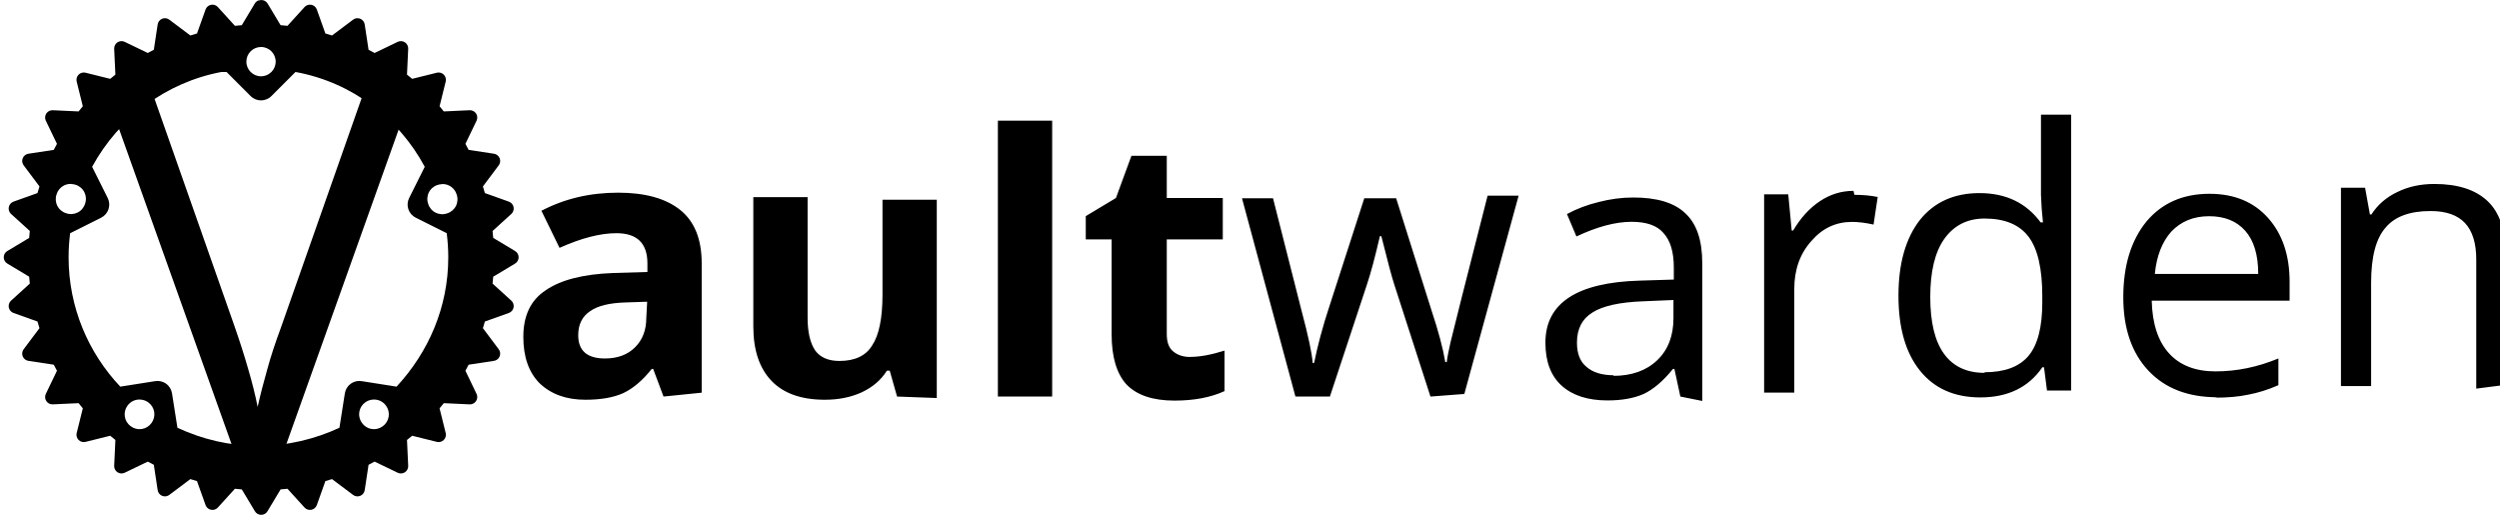
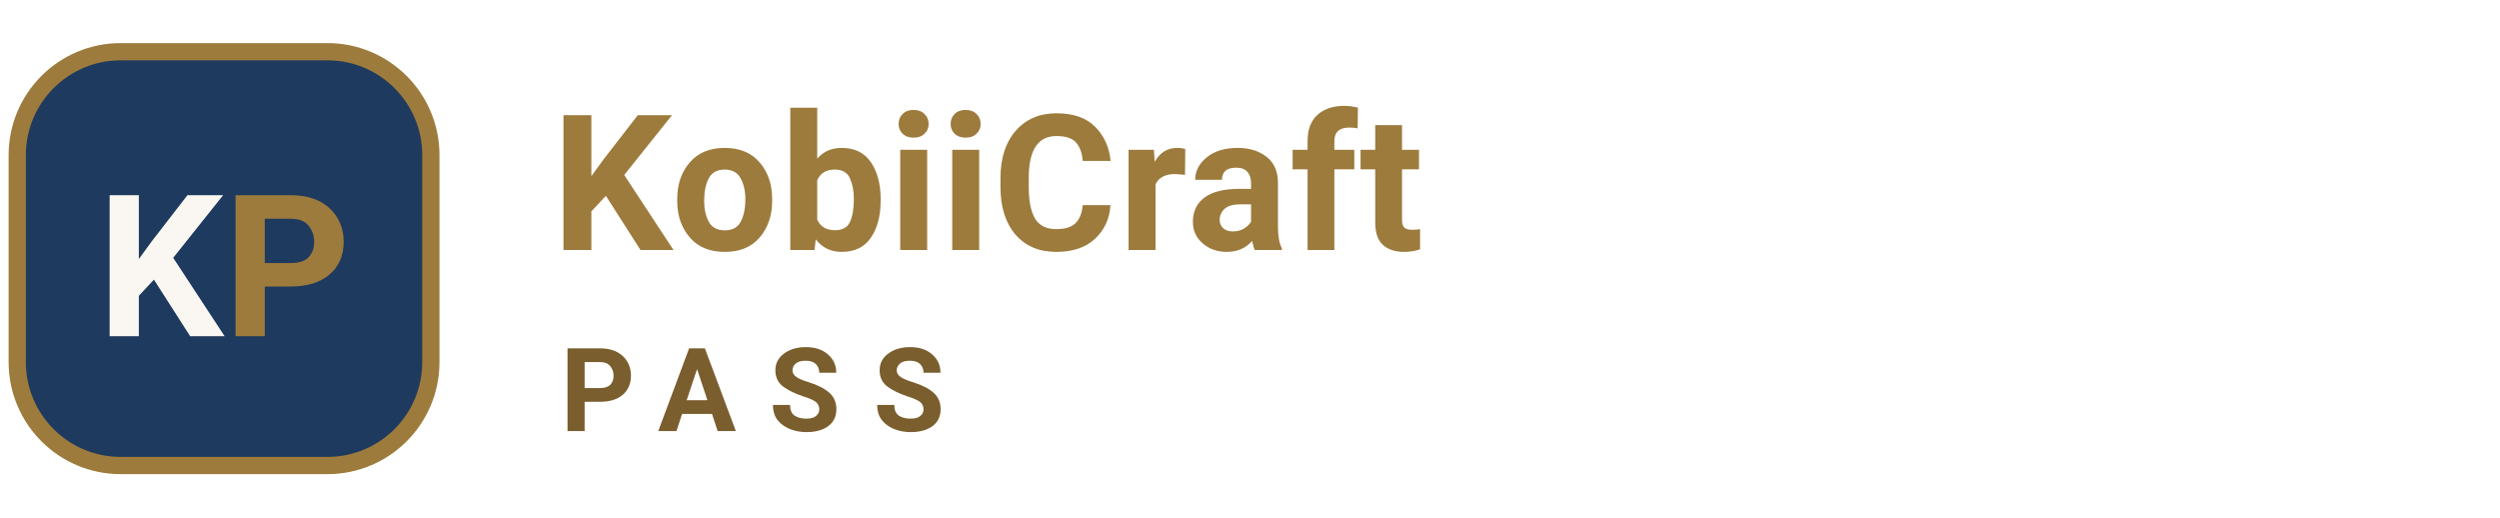
- <svg xmlns="http://www.w3.org/2000/svg" version="1.1" viewBox="0 0 290 60">
-   <path class="tw-fill-marketing-logo" d="m166 46-4.2-13q-.4-1.2-1.5-5.6h-.17q-.83 3.6-1.5 5.6l-4.3 13h-4l-6.2-23h3.6q2.2 8.6 3.3 13 1.2 4.5 1.3 6.1h.17q.23-1.2.73-3.1.52-1.9.89-3l4.2-13h3.7l4.1 13q1.2 3.6 1.6 6h.17q.083-.75.44-2.3.37-1.6 4.3-17h3.6l-6.3 23zm29 0-.69-3.2h-.17q-1.7 2.1-3.4 2.9-1.7.75-4.2.75-3.4 0-5.3-1.7-1.9-1.7-1.9-5 0-6.9 11-7.2l3.9-.12v-1.4q0-2.7-1.2-4-1.1-1.3-3.7-1.3-2.8 0-6.4 1.7l-1.1-2.6q1.7-.92 3.7-1.4 2-.52 4-.52 4.1 0 6 1.8 2 1.8 2 5.8v16zm-7.8-2.4q3.2 0 5.1-1.8 1.9-1.8 1.9-4.9v-2.1l-3.5.15q-4.1.15-5.9 1.3-1.8 1.1-1.8 3.5 0 1.9 1.1 2.8 1.1.98 3.2.98zm28-21q1.5 0 2.7.25l-.48 3.2q-1.4-.31-2.5-.31-2.8 0-4.7 2.2-2 2.2-2 5.6v12h-3.5v-23h2.8l.4 4.2h.17q1.3-2.2 3.1-3.4 1.8-1.2 3.9-1.2zm22 20h-.19q-2.4 3.5-7.2 3.5-4.5 0-7-3.1-2.5-3.1-2.5-8.7 0-5.6 2.5-8.8 2.5-3.1 6.9-3.1 4.6 0 7.1 3.4h.27l-.15-1.6-.083-1.6v-9.3h3.5v32h-2.8zm-6.9.58q3.5 0 5.1-1.9 1.6-1.9 1.6-6.2v-.73q0-4.8-1.6-6.9-1.6-2.1-5.1-2.1-3 0-4.7 2.4-1.6 2.3-1.6 6.7 0 4.4 1.6 6.6 1.6 2.2 4.7 2.2zm27 2.9q-5.1 0-8-3.1-2.9-3.1-2.9-8.5 0-5.5 2.7-8.8 2.7-3.2 7.3-3.2 4.3 0 6.8 2.8 2.5 2.8 2.5 7.4v2.2h-16q.1 4 2 6.1 1.9 2.1 5.4 2.1 3.7 0 7.3-1.5v3.1q-1.8.79-3.5 1.1-1.6.35-3.9.35zm-.94-21q-2.7 0-4.4 1.8-1.6 1.8-1.9 4.9h12q0-3.3-1.5-5-1.5-1.7-4.2-1.7zm31 20v-15q0-2.8-1.3-4.2-1.3-1.4-4-1.4-3.6 0-5.2 1.9-1.7 1.9-1.7 6.4v12h-3.5v-23h2.8l.56 3.1h.17q1.1-1.7 3-2.6 1.9-.94 4.3-.94 4.1 0 6.2 2 2.1 2 2.1 6.3v15z" />
-   <path class="tw-fill-marketing-logo" d="m77 46-1.2-3.2h-.17q-1.6 2-3.3 2.8-1.7.77-4.4.77-3.3 0-5.3-1.9-1.9-1.9-1.9-5.4 0-3.7 2.6-5.4 2.6-1.8 7.8-2l4-.12v-1q0-3.5-3.6-3.5-2.8 0-6.6 1.7l-2.1-4.3q4-2.1 8.9-2.1 4.7 0 7.2 2 2.5 2 2.5 6.2v15zm-1.9-11-2.5.083q-2.8.083-4.1 1-1.4.92-1.4 2.8 0 2.7 3.1 2.7 2.2 0 3.5-1.3 1.3-1.3 1.3-3.4zm29 11-.85-3h-.33q-1 1.6-2.9 2.5-1.9.87-4.3.87-4.1 0-6.2-2.2-2.1-2.2-2.1-6.3v-15h6.3v14q0 2.5.89 3.8.89 1.2 2.8 1.2 2.7 0 3.8-1.8 1.2-1.8 1.2-5.9v-11h6.3v23zm18 0h-6.3v-32h6.3zm16-4.6q1.7 0 4-.73v4.7q-2.4 1.1-5.8 1.1-3.8 0-5.6-1.9-1.7-1.9-1.7-5.8v-11h-3v-2.7l3.5-2.1 1.8-4.9h4.1v4.9h6.5v4.8h-6.5v11q0 1.4.75 2 .77.64 2 .64z" />
-   <path class="tw-fill-marketing-logo" d="m18 11-5.6.001 15 42h5.3l15-42h-5.6l-9.5 27c-.63 1.7-1.2 3.4-1.6 4.9-.43 1.5-.79 2.9-1.1 4.3-.28-1.4-.63-2.8-1.1-4.4-.43-1.5-.97-3.2-1.6-5l-9.5-27z" />
-   <path class="tw-fill-marketing-logo" d="m30 .05a.85.85 0 00-.44.37l-1.5 2.5c-.27.022-.53.046-.8.076l-2-2.2a.85.85 0 00-1.4.29l-1 2.8c-.26.074-.51.15-.77.23l-2.4-1.8a.85.85 0 00-1.4.56l-.44 2.9c-.23.12-.47.24-.7.37l-2.7-1.3a.85.85 0 00-1.2.81l.14 3c-.2.16-.4.33-.6.49l-2.9-.72a.85.85 0 00-1 1l.72 2.9c-.17.2-.33.4-.49.6l-3-.14a.85.85 0 00-.81 1.2l1.3 2.7c-.13.23-.25.46-.37.7l-2.9.44a.85.85 0 00-.56 1.4l1.8 2.4c-.081.25-.16.51-.23.77l-2.8 1a.85.85 0 00-.29 1.4l2.2 2c-.03.26-.054.53-.076.8l-2.5 1.5a.85.85 0 000 1.5l2.5 1.5c.022.27.046.53.076.8l-2.2 2a.85.85 0 00.29 1.4l2.8 1c.074.26.15.51.23.77l-1.8 2.4a.85.85 0 00.56 1.4l2.9.44c.12.23.24.47.37.7l-1.3 2.7a.85.85 0 00.81 1.2l3-.14c.16.2.33.4.49.6l-.72 2.9a.85.85 0 001 1l2.9-.72c.2.17.4.33.6.49l-.14 3a.85.85 0 001.2.81l2.7-1.3c.23.13.46.25.7.37l.44 2.9a.85.85 0 001.4.56l2.4-1.8c.25.081.51.16.77.23l1 2.8a.85.85 0 001.4.29l2-2.2c.26.03.53.054.8.076l1.5 2.5a.85.85 0 001.5 0l1.5-2.5c.27-.022.53-.046.8-.076l2 2.2a.85.85 0 001.4-.29l1-2.8c.26-.074.51-.15.77-.23l2.4 1.8a.85.85 0 001.4-.56l.44-2.9c.23-.12.47-.24.7-.37l2.7 1.3a.85.85 0 001.2-.81l-.14-3c.2-.16.4-.33.6-.49l2.9.72a.85.85 0 001-1l-.72-2.9c.17-.2.33-.4.49-.6l3 .14a.85.85 0 00.81-1.2l-1.3-2.7c.13-.23.25-.46.37-.7l2.9-.44a.85.85 0 00.56-1.4l-1.8-2.4c.081-.25.16-.51.23-.77l2.8-1a.85.85 0 00.29-1.4l-2.2-2c.03-.26.054-.53.076-.8l2.5-1.5a.85.85 0 000-1.5l-2.5-1.5c-.022-.27-.046-.53-.076-.8l2.2-2a.85.85 0 00-.29-1.4l-2.8-1c-.074-.26-.15-.51-.23-.77l1.8-2.4a.85.85 0 00-.56-1.4l-2.9-.44c-.12-.23-.24-.47-.37-.7l1.3-2.7a.85.85 0 00-.81-1.2l-3 .14c-.16-.2-.33-.4-.49-.6l.72-2.9a.85.85 0 00-1-1l-2.9.72c-.2-.17-.4-.33-.6-.49l.14-3a.85.85 0 00-1.2-.81l-2.7 1.3c-.23-.13-.46-.25-.7-.37l-.44-2.9a.85.85 0 00-1.4-.56l-2.4 1.8c-.25-.081-.51-.16-.77-.23l-1-2.8a.85.85 0 00-1.4-.29l-2 2.2c-.26-.03-.53-.054-.8-.076l-1.5-2.5a.85.85 0 00-1-.37zm.29 5.4a1.7 1.7 0 011.7 1.7 1.7 1.7 0 01-1.7 1.7 1.7 1.7 0 01-1.7-1.7 1.7 1.7 0 011.7-1.7zm-4 2.9 2.8 2.8a1.7 1.7 0 002.4 0l2.8-2.8c6.6 1.2 12 5.4 15 11l-1.8 3.6a1.7 1.7 0 00.75 2.3l3.6 1.8c.12.92.18 1.9.18 2.8 0 5.8-2.3 11-6 15l-4-.63a1.7 1.7 0 00-2 1.4l-.63 4c-2.8 1.3-6 2.1-9.4 2.1-3.4 0-6.5-.76-9.4-2.1l-.63-4a1.7 1.7 0 00-2-1.4l-4 .63c-3.7-3.9-6-9.2-6-15 0-.96.064-1.9.18-2.8l3.6-1.8a1.7 1.7 0 00.75-2.3l-1.8-3.6c3.1-5.7 8.6-9.8 15-11zm-18 13a1.7 1.7 0 01.48.083 1.7 1.7 0 011.1 2.2 1.7 1.7 0 01-2.2 1.1 1.7 1.7 0 01-1.1-2.2 1.7 1.7 0 011.7-1.2zm43 0a1.7 1.7 0 011.7 1.2 1.7 1.7 0 01-1.1 2.2 1.7 1.7 0 01-2.2-1.1 1.7 1.7 0 011.1-2.2 1.7 1.7 0 01.48-.083zm-35 25a1.7 1.7 0 01.91.32 1.7 1.7 0 01.38 2.4 1.7 1.7 0 01-2.4.38 1.7 1.7 0 01-.38-2.4 1.7 1.7 0 011.5-.7zm27 0a1.7 1.7 0 011.5.7 1.7 1.7 0 01-.38 2.4 1.7 1.7 0 01-2.4-.38 1.7 1.7 0 01.38-2.4 1.7 1.7 0 01.91-.32z" />
+ <svg xmlns="http://www.w3.org/2000/svg" version="1.1" viewBox="0 0 290 60" role="img" aria-label="KobiiCraft Pass">
+   <rect x="2" y="6" width="48" height="48" rx="12" fill="#1F3A5F" stroke="#9C7B3C" stroke-width="2" />
+   <text x="26" y="39" text-anchor="middle" font-family="'Segoe UI',Roboto,Helvetica,Arial,sans-serif" font-size="23" font-weight="700" fill="#FAF7F2">K<tspan fill="#9C7B3C">P</tspan>
+   </text>
+   <text x="64" y="29" font-family="'Segoe UI',Roboto,Helvetica,Arial,sans-serif" font-size="22" font-weight="700" fill="#9C7B3C" letter-spacing="0.2">KobiiCraft</text>
+   <text x="65" y="50" font-family="'Segoe UI',Roboto,Helvetica,Arial,sans-serif" font-size="13.5" font-weight="600" fill="#7A5E2E" letter-spacing="3.8">PASS</text>
</svg>
